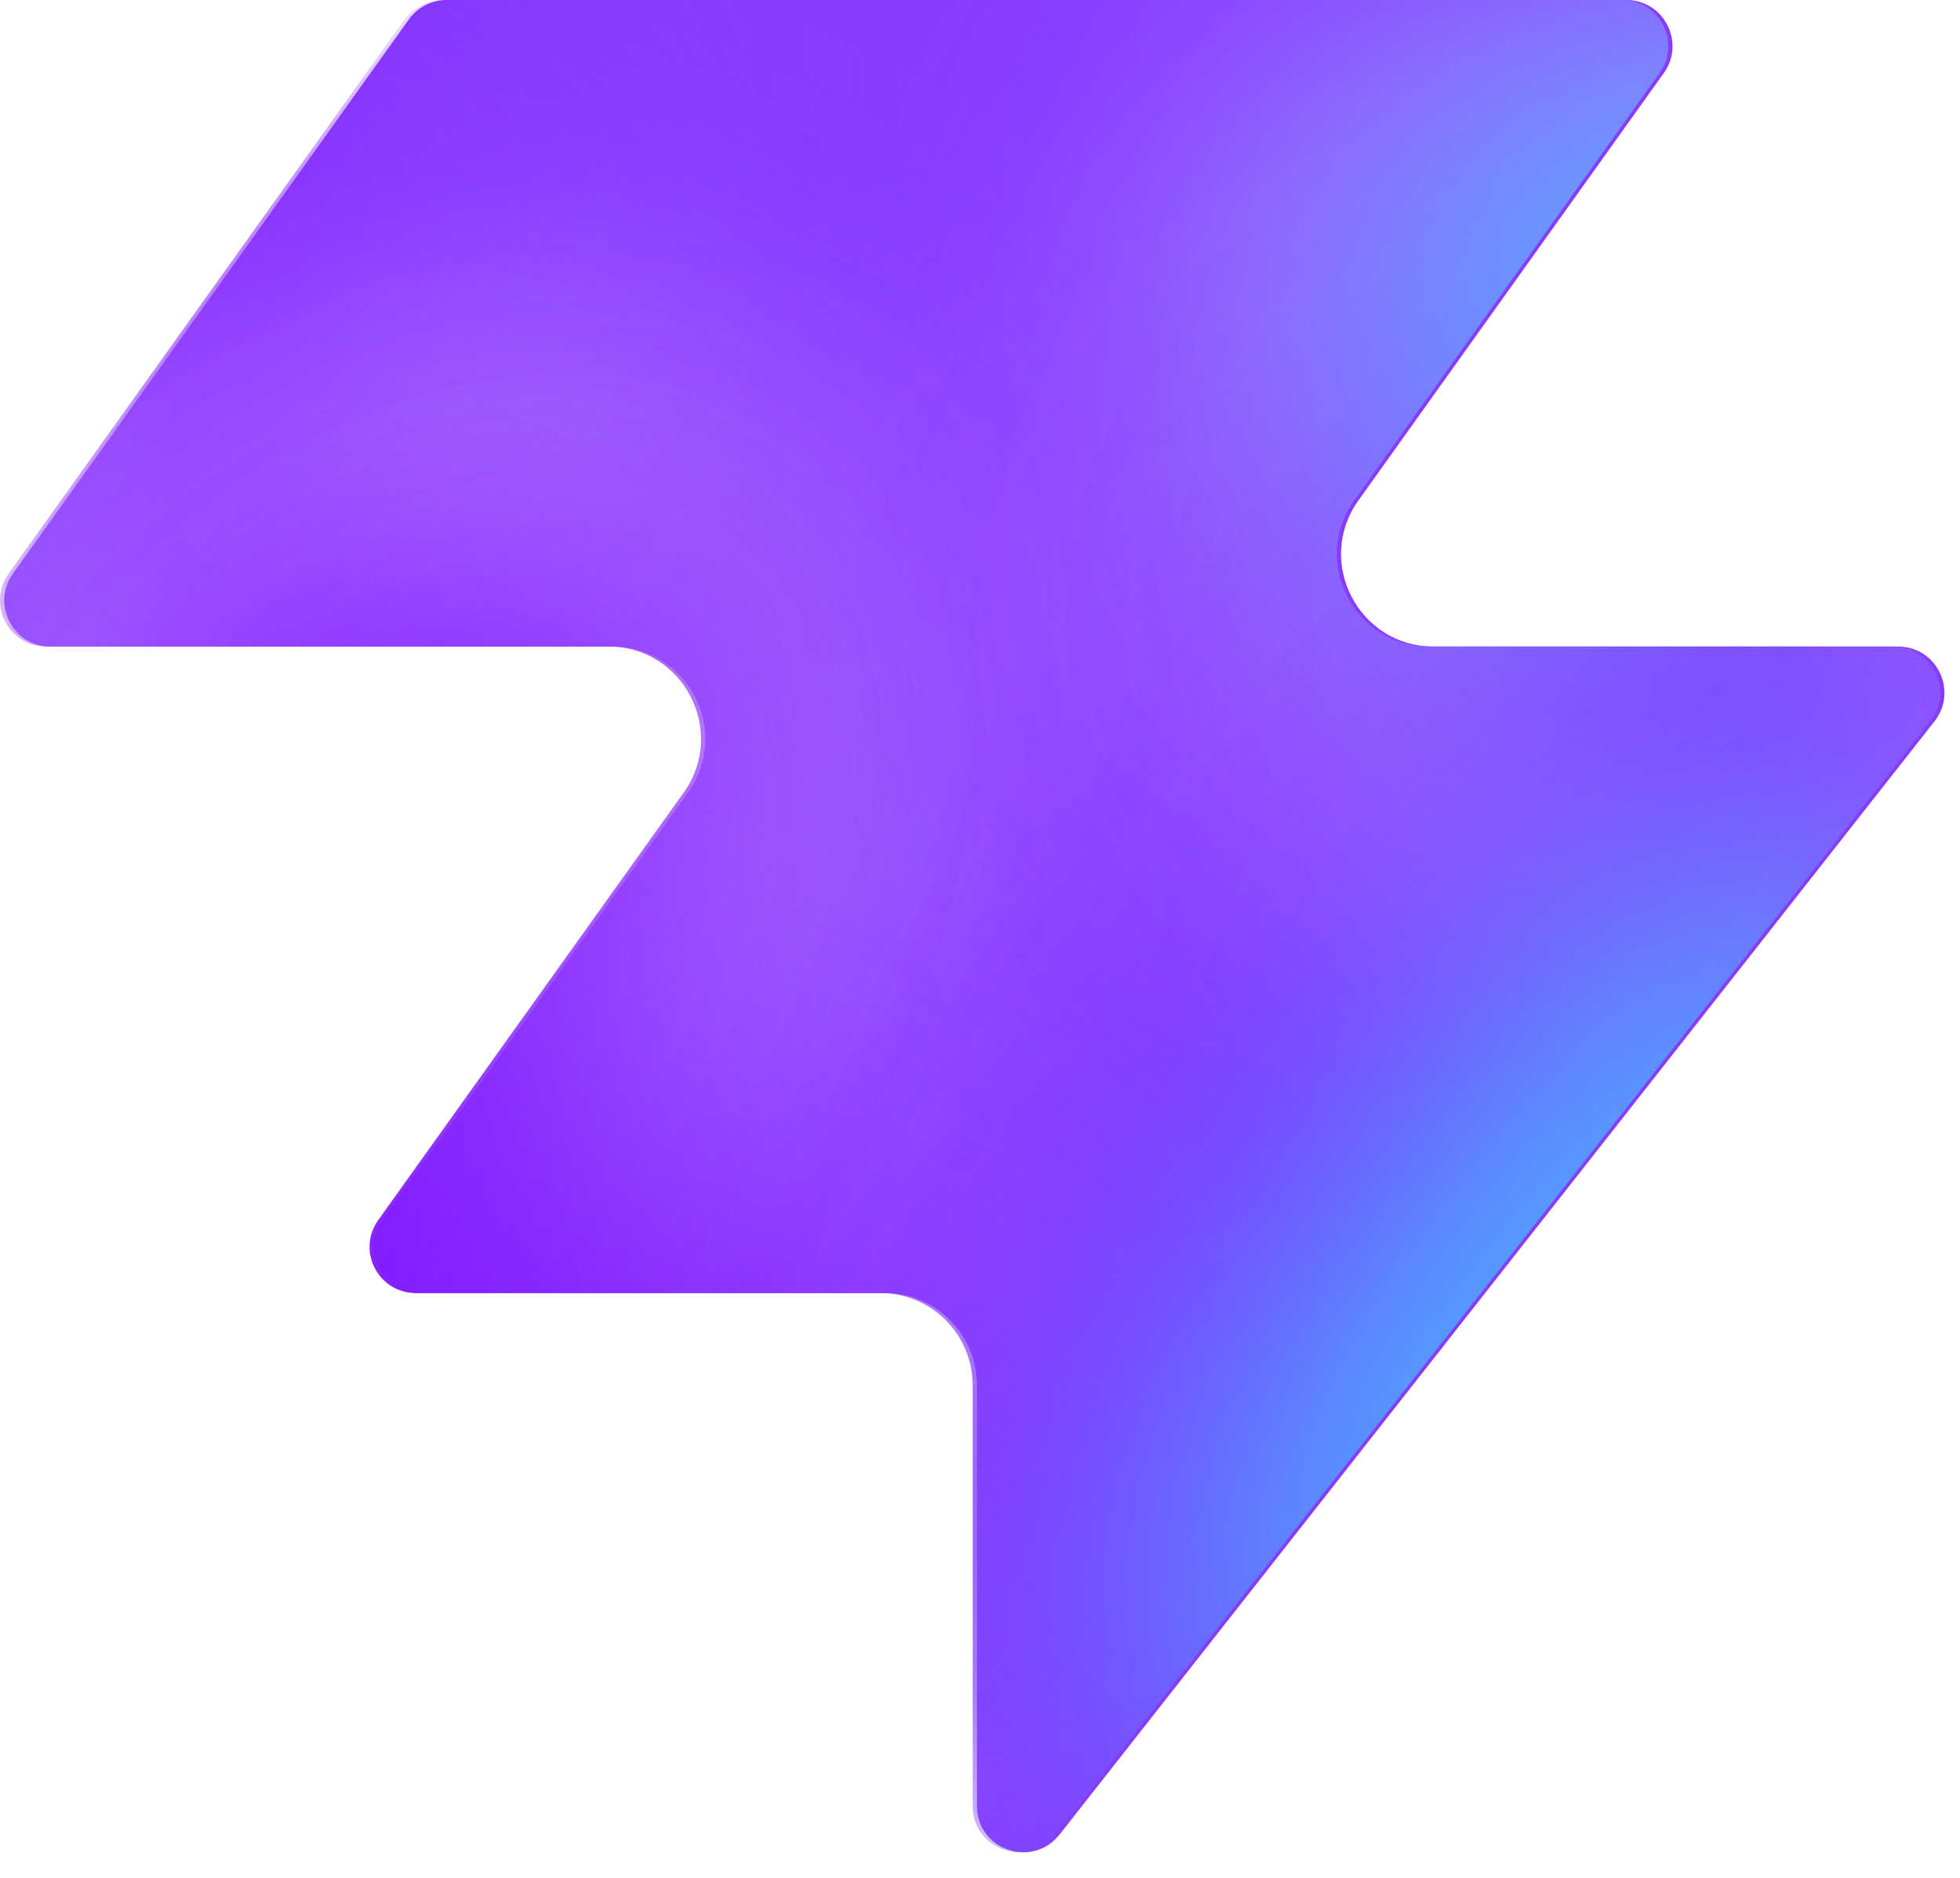
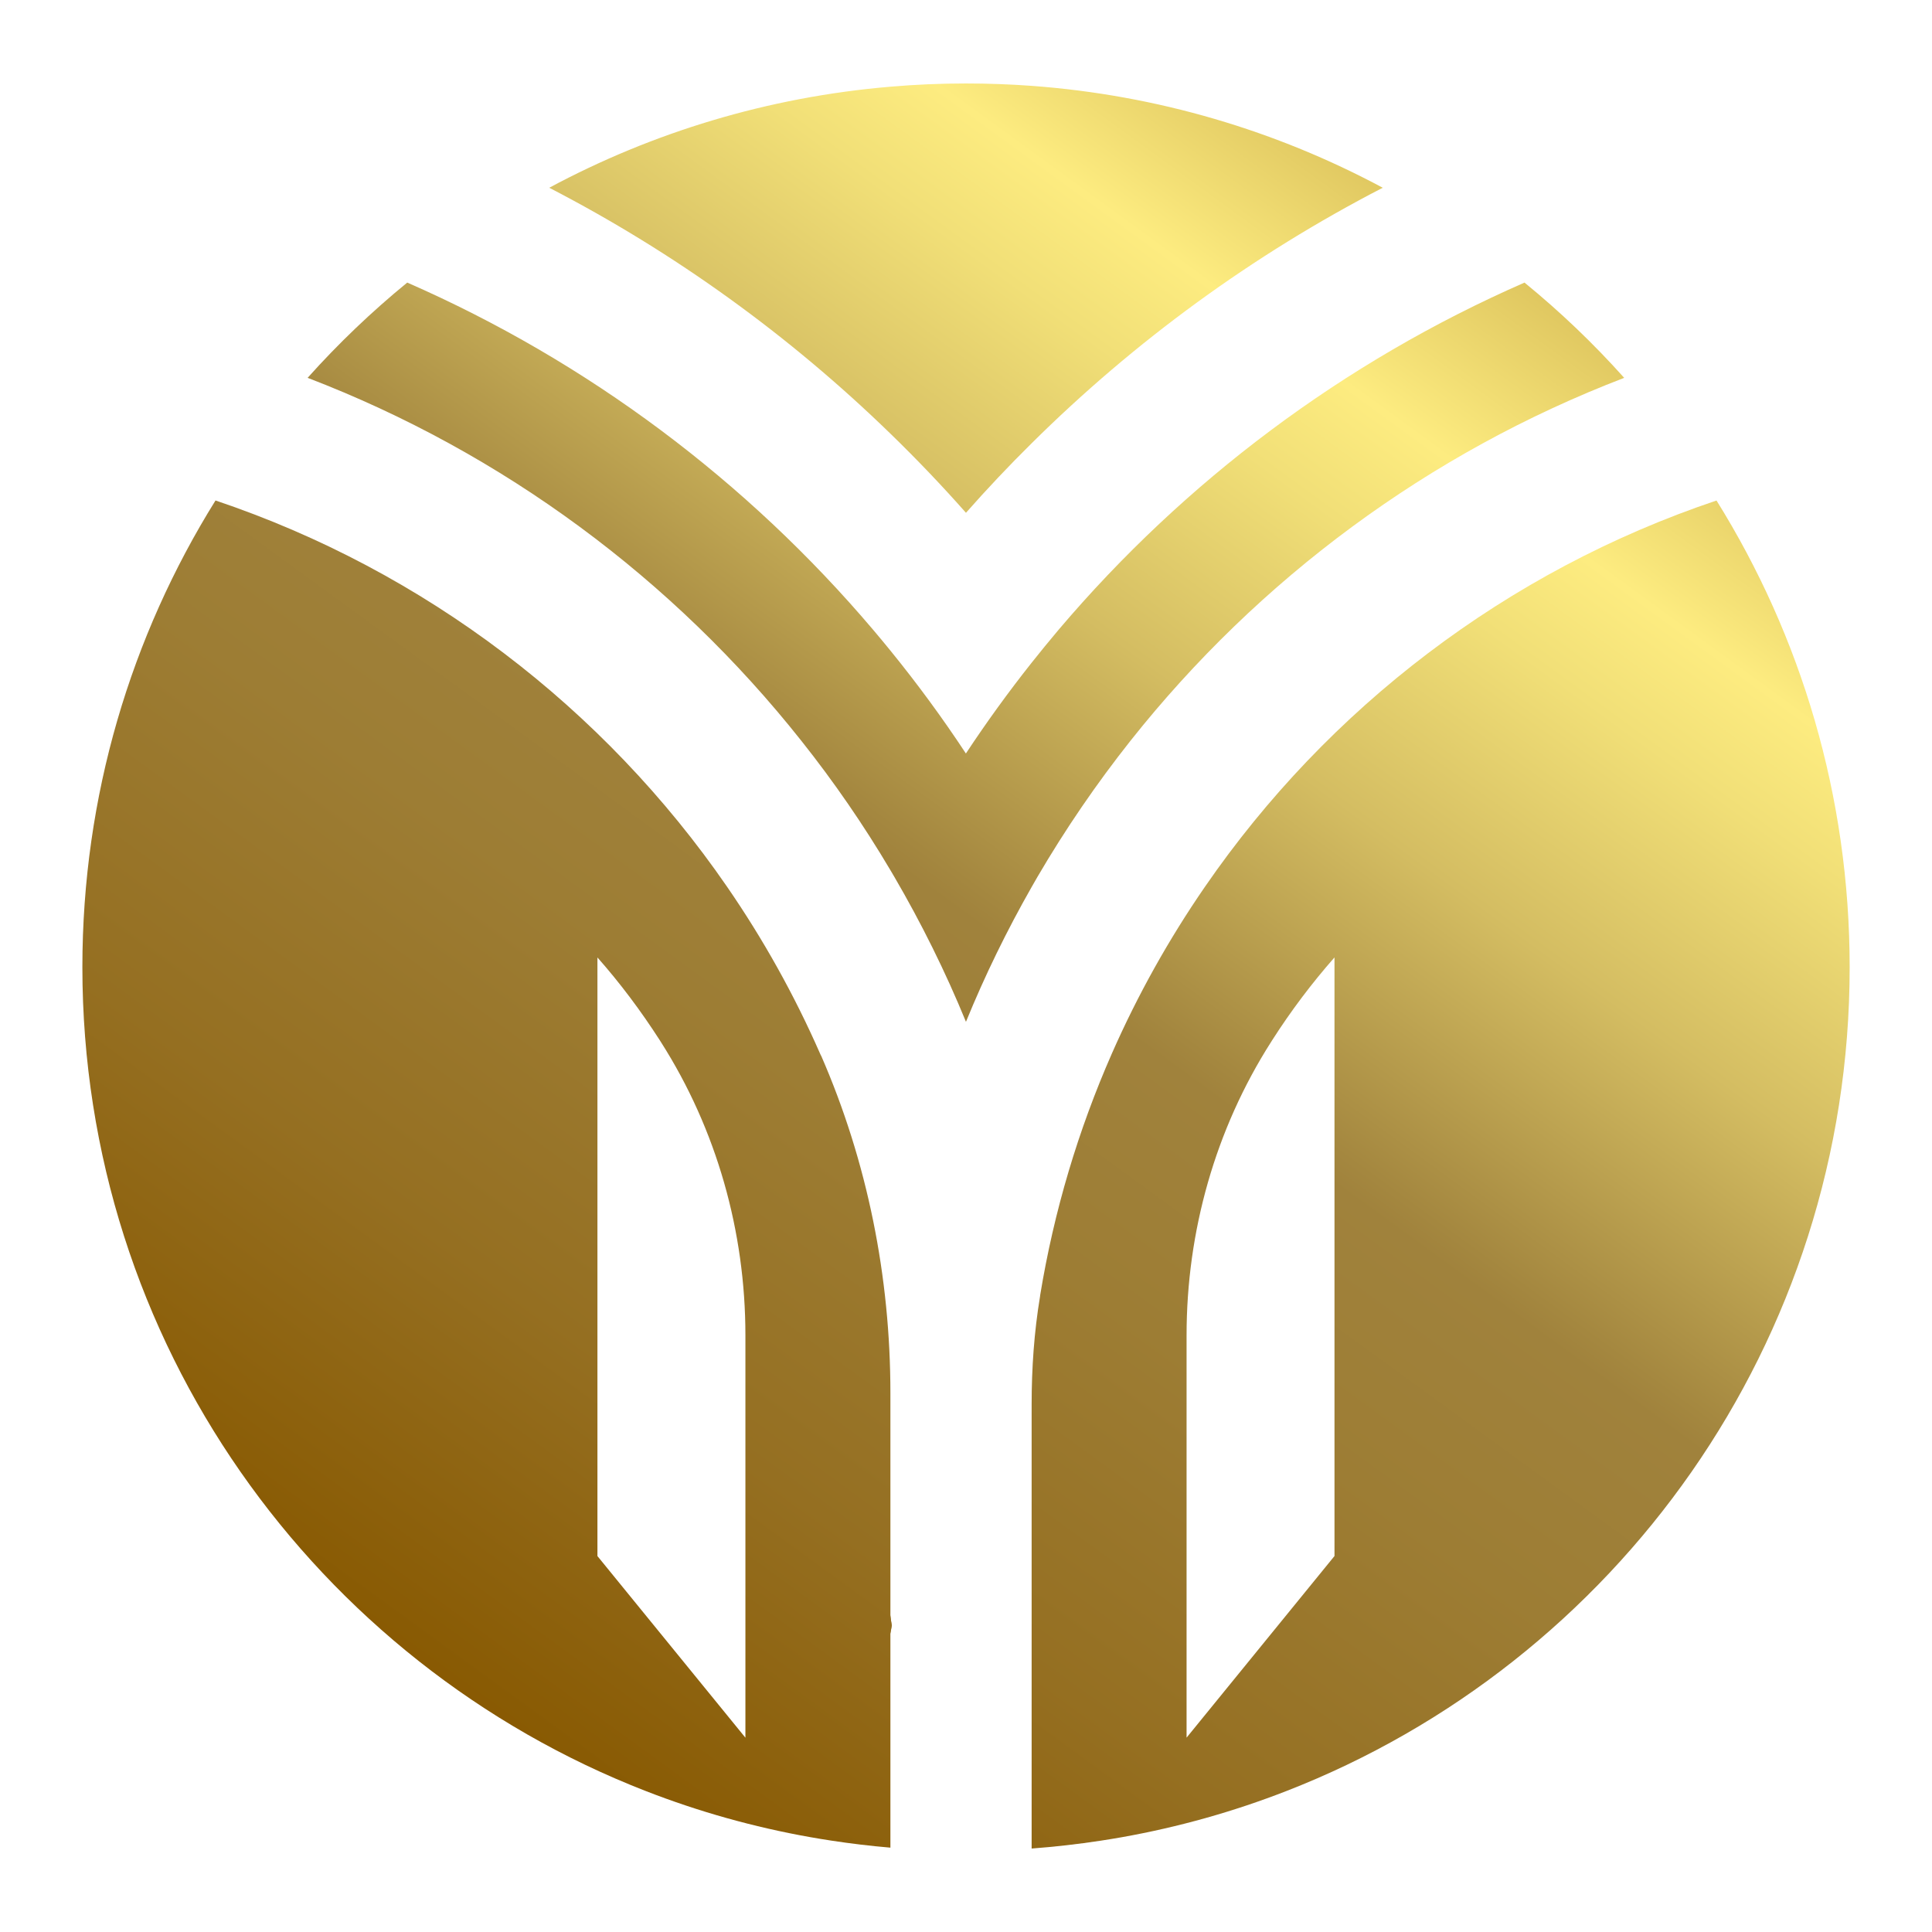
- <svg xmlns="http://www.w3.org/2000/svg" width="48" height="46" fill="none" viewBox="0 0 48 46">
-   <path fill="#863bff" d="M25.946 44.938c-.664.845-2.021.375-2.021-.698V33.937a2.26 2.26 0 0 0-2.262-2.262H10.287c-.92 0-1.456-1.04-.92-1.788l7.48-10.471c1.07-1.497 0-3.578-1.842-3.578H1.237c-.92 0-1.456-1.04-.92-1.788L10.013.474c.214-.297.556-.474.92-.474h28.894c.92 0 1.456 1.04.92 1.788l-7.48 10.471c-1.07 1.498 0 3.579 1.842 3.579h11.377c.943 0 1.473 1.088.89 1.83L25.947 44.94z" style="fill:#863bff;fill:color(display-p3 .525 .23 1);fill-opacity:1" />
-   <mask id="a" width="48" height="46" x="0" y="0" maskUnits="userSpaceOnUse" style="mask-type:alpha">
-     <path fill="#000" d="M25.842 44.938c-.664.844-2.021.375-2.021-.698V33.937a2.26 2.26 0 0 0-2.262-2.262H10.183c-.92 0-1.456-1.04-.92-1.788l7.48-10.471c1.07-1.498 0-3.579-1.842-3.579H1.133c-.92 0-1.456-1.04-.92-1.787L9.91.473c.214-.297.556-.474.92-.474h28.894c.92 0 1.456 1.04.92 1.788l-7.48 10.471c-1.07 1.498 0 3.578 1.842 3.578h11.377c.943 0 1.473 1.088.89 1.832L25.843 44.94z" style="fill:#000;fill-opacity:1" />
-   </mask>
-   <g mask="url(#a)">
-     <g filter="url(#b)">
-       <ellipse cx="5.508" cy="14.704" fill="#ede6ff" rx="5.508" ry="14.704" style="fill:#ede6ff;fill:color(display-p3 .927 .903 1);fill-opacity:1" transform="matrix(.00324 1 1 -.00324 -4.47 31.516)" />
-     </g>
-     <g filter="url(#c)">
-       <ellipse cx="10.399" cy="29.851" fill="#ede6ff" rx="10.399" ry="29.851" style="fill:#ede6ff;fill:color(display-p3 .927 .903 1);fill-opacity:1" transform="matrix(.00324 1 1 -.00324 -39.328 7.883)" />
-     </g>
-     <g filter="url(#d)">
-       <ellipse cx="5.508" cy="30.487" fill="#7e14ff" rx="5.508" ry="30.487" style="fill:#7e14ff;fill:color(display-p3 .492 .077 1);fill-opacity:1" transform="rotate(89.814 -25.913 -14.639)scale(1 -1)" />
-     </g>
-     <g filter="url(#e)">
-       <ellipse cx="5.508" cy="30.599" fill="#7e14ff" rx="5.508" ry="30.599" style="fill:#7e14ff;fill:color(display-p3 .492 .077 1);fill-opacity:1" transform="rotate(89.814 -32.644 -3.334)scale(1 -1)" />
-     </g>
-     <g filter="url(#f)">
-       <ellipse cx="5.508" cy="30.599" fill="#7e14ff" rx="5.508" ry="30.599" style="fill:#7e14ff;fill:color(display-p3 .492 .077 1);fill-opacity:1" transform="matrix(.00324 1 1 -.00324 -34.34 30.47)" />
-     </g>
-     <g filter="url(#g)">
-       <ellipse cx="14.072" cy="22.078" fill="#ede6ff" rx="14.072" ry="22.078" style="fill:#ede6ff;fill:color(display-p3 .927 .903 1);fill-opacity:1" transform="rotate(93.35 24.506 48.493)scale(-1 1)" />
-     </g>
-     <g filter="url(#h)">
-       <ellipse cx="3.47" cy="21.501" fill="#7e14ff" rx="3.47" ry="21.501" style="fill:#7e14ff;fill:color(display-p3 .492 .077 1);fill-opacity:1" transform="rotate(89.009 28.708 47.59)scale(-1 1)" />
-     </g>
-     <g filter="url(#i)">
-       <ellipse cx="3.47" cy="21.501" fill="#7e14ff" rx="3.47" ry="21.501" style="fill:#7e14ff;fill:color(display-p3 .492 .077 1);fill-opacity:1" transform="rotate(89.009 28.708 47.59)scale(-1 1)" />
-     </g>
-     <g filter="url(#j)">
-       <ellipse cx=".387" cy="8.972" fill="#7e14ff" rx="4.407" ry="29.108" style="fill:#7e14ff;fill:color(display-p3 .492 .077 1);fill-opacity:1" transform="rotate(39.51 .387 8.972)" />
-     </g>
-     <g filter="url(#k)">
-       <ellipse cx="47.523" cy="-6.092" fill="#7e14ff" rx="4.407" ry="29.108" style="fill:#7e14ff;fill:color(display-p3 .492 .077 1);fill-opacity:1" transform="rotate(37.892 47.523 -6.092)" />
-     </g>
-     <g filter="url(#l)">
-       <ellipse cx="41.412" cy="6.333" fill="#47bfff" rx="5.971" ry="9.665" style="fill:#47bfff;fill:color(display-p3 .28 .748 1);fill-opacity:1" transform="rotate(37.892 41.412 6.333)" />
-     </g>
-     <g filter="url(#m)">
-       <ellipse cx="-1.879" cy="38.332" fill="#7e14ff" rx="4.407" ry="29.108" style="fill:#7e14ff;fill:color(display-p3 .492 .077 1);fill-opacity:1" transform="rotate(37.892 -1.88 38.332)" />
-     </g>
-     <g filter="url(#n)">
-       <ellipse cx="-1.879" cy="38.332" fill="#7e14ff" rx="4.407" ry="29.108" style="fill:#7e14ff;fill:color(display-p3 .492 .077 1);fill-opacity:1" transform="rotate(37.892 -1.88 38.332)" />
-     </g>
-     <g filter="url(#o)">
-       <ellipse cx="35.651" cy="29.907" fill="#7e14ff" rx="4.407" ry="29.108" style="fill:#7e14ff;fill:color(display-p3 .492 .077 1);fill-opacity:1" transform="rotate(37.892 35.651 29.907)" />
-     </g>
-     <g filter="url(#p)">
-       <ellipse cx="38.418" cy="32.4" fill="#47bfff" rx="5.971" ry="15.297" style="fill:#47bfff;fill:color(display-p3 .28 .748 1);fill-opacity:1" transform="rotate(37.892 38.418 32.4)" />
-     </g>
-   </g>
+ <svg xmlns="http://www.w3.org/2000/svg" id="Layer_1" version="1.1" viewBox="0 0 1080 1080">
  <defs>
-     <filter id="b" width="60.045" height="41.654" x="-19.77" y="16.149" color-interpolation-filters="sRGB" filterUnits="userSpaceOnUse">
-       <feFlood flood-opacity="0" result="BackgroundImageFix" />
-       <feBlend in="SourceGraphic" in2="BackgroundImageFix" result="shape" />
-       <feGaussianBlur result="effect1_foregroundBlur_2002_17158" stdDeviation="7.659" />
-     </filter>
-     <filter id="c" width="90.34" height="51.437" x="-54.613" y="-7.533" color-interpolation-filters="sRGB" filterUnits="userSpaceOnUse">
-       <feFlood flood-opacity="0" result="BackgroundImageFix" />
-       <feBlend in="SourceGraphic" in2="BackgroundImageFix" result="shape" />
-       <feGaussianBlur result="effect1_foregroundBlur_2002_17158" stdDeviation="7.659" />
-     </filter>
-     <filter id="d" width="79.355" height="29.4" x="-49.64" y="2.03" color-interpolation-filters="sRGB" filterUnits="userSpaceOnUse">
-       <feFlood flood-opacity="0" result="BackgroundImageFix" />
-       <feBlend in="SourceGraphic" in2="BackgroundImageFix" result="shape" />
-       <feGaussianBlur result="effect1_foregroundBlur_2002_17158" stdDeviation="4.596" />
-     </filter>
-     <filter id="e" width="79.579" height="29.4" x="-45.045" y="20.029" color-interpolation-filters="sRGB" filterUnits="userSpaceOnUse">
-       <feFlood flood-opacity="0" result="BackgroundImageFix" />
-       <feBlend in="SourceGraphic" in2="BackgroundImageFix" result="shape" />
-       <feGaussianBlur result="effect1_foregroundBlur_2002_17158" stdDeviation="4.596" />
-     </filter>
-     <filter id="f" width="79.579" height="29.4" x="-43.513" y="21.178" color-interpolation-filters="sRGB" filterUnits="userSpaceOnUse">
-       <feFlood flood-opacity="0" result="BackgroundImageFix" />
-       <feBlend in="SourceGraphic" in2="BackgroundImageFix" result="shape" />
-       <feGaussianBlur result="effect1_foregroundBlur_2002_17158" stdDeviation="4.596" />
-     </filter>
-     <filter id="g" width="74.749" height="58.852" x="15.756" y="-17.901" color-interpolation-filters="sRGB" filterUnits="userSpaceOnUse">
-       <feFlood flood-opacity="0" result="BackgroundImageFix" />
-       <feBlend in="SourceGraphic" in2="BackgroundImageFix" result="shape" />
-       <feGaussianBlur result="effect1_foregroundBlur_2002_17158" stdDeviation="7.659" />
-     </filter>
-     <filter id="h" width="61.377" height="25.362" x="23.548" y="2.284" color-interpolation-filters="sRGB" filterUnits="userSpaceOnUse">
-       <feFlood flood-opacity="0" result="BackgroundImageFix" />
-       <feBlend in="SourceGraphic" in2="BackgroundImageFix" result="shape" />
-       <feGaussianBlur result="effect1_foregroundBlur_2002_17158" stdDeviation="4.596" />
-     </filter>
-     <filter id="i" width="61.377" height="25.362" x="23.548" y="2.284" color-interpolation-filters="sRGB" filterUnits="userSpaceOnUse">
-       <feFlood flood-opacity="0" result="BackgroundImageFix" />
-       <feBlend in="SourceGraphic" in2="BackgroundImageFix" result="shape" />
-       <feGaussianBlur result="effect1_foregroundBlur_2002_17158" stdDeviation="4.596" />
-     </filter>
-     <filter id="j" width="56.045" height="63.649" x="-27.636" y="-22.853" color-interpolation-filters="sRGB" filterUnits="userSpaceOnUse">
-       <feFlood flood-opacity="0" result="BackgroundImageFix" />
-       <feBlend in="SourceGraphic" in2="BackgroundImageFix" result="shape" />
-       <feGaussianBlur result="effect1_foregroundBlur_2002_17158" stdDeviation="4.596" />
-     </filter>
-     <filter id="k" width="54.814" height="64.646" x="20.116" y="-38.415" color-interpolation-filters="sRGB" filterUnits="userSpaceOnUse">
-       <feFlood flood-opacity="0" result="BackgroundImageFix" />
-       <feBlend in="SourceGraphic" in2="BackgroundImageFix" result="shape" />
-       <feGaussianBlur result="effect1_foregroundBlur_2002_17158" stdDeviation="4.596" />
-     </filter>
-     <filter id="l" width="33.541" height="35.313" x="24.641" y="-11.323" color-interpolation-filters="sRGB" filterUnits="userSpaceOnUse">
-       <feFlood flood-opacity="0" result="BackgroundImageFix" />
-       <feBlend in="SourceGraphic" in2="BackgroundImageFix" result="shape" />
-       <feGaussianBlur result="effect1_foregroundBlur_2002_17158" stdDeviation="4.596" />
-     </filter>
-     <filter id="m" width="54.814" height="64.646" x="-29.286" y="6.009" color-interpolation-filters="sRGB" filterUnits="userSpaceOnUse">
-       <feFlood flood-opacity="0" result="BackgroundImageFix" />
-       <feBlend in="SourceGraphic" in2="BackgroundImageFix" result="shape" />
-       <feGaussianBlur result="effect1_foregroundBlur_2002_17158" stdDeviation="4.596" />
-     </filter>
-     <filter id="n" width="54.814" height="64.646" x="-29.286" y="6.009" color-interpolation-filters="sRGB" filterUnits="userSpaceOnUse">
-       <feFlood flood-opacity="0" result="BackgroundImageFix" />
-       <feBlend in="SourceGraphic" in2="BackgroundImageFix" result="shape" />
-       <feGaussianBlur result="effect1_foregroundBlur_2002_17158" stdDeviation="4.596" />
-     </filter>
-     <filter id="o" width="54.814" height="64.646" x="8.244" y="-2.416" color-interpolation-filters="sRGB" filterUnits="userSpaceOnUse">
-       <feFlood flood-opacity="0" result="BackgroundImageFix" />
-       <feBlend in="SourceGraphic" in2="BackgroundImageFix" result="shape" />
-       <feGaussianBlur result="effect1_foregroundBlur_2002_17158" stdDeviation="4.596" />
-     </filter>
-     <filter id="p" width="39.409" height="43.623" x="18.713" y="10.588" color-interpolation-filters="sRGB" filterUnits="userSpaceOnUse">
-       <feFlood flood-opacity="0" result="BackgroundImageFix" />
-       <feBlend in="SourceGraphic" in2="BackgroundImageFix" result="shape" />
-       <feGaussianBlur result="effect1_foregroundBlur_2002_17158" stdDeviation="4.596" />
-     </filter>
+     <style>
+       .st0 {
+         fill: url(#linear-gradient2);
+       }
+ 
+       .st1 {
+         fill: url(#linear-gradient1);
+       }
+ 
+       .st2 {
+         fill: url(#linear-gradient4);
+       }
+ 
+       .st3 {
+         fill: url(#linear-gradient5);
+       }
+ 
+       .st4 {
+         fill: url(#linear-gradient3);
+       }
+ 
+       .st5 {
+         fill: url(#linear-gradient);
+       }
+     </style>
+     <linearGradient id="linear-gradient" x1="83.1" y1="112.84" x2="1019.67" y2="1398.07" gradientTransform="translate(0 1079.276) scale(1 -1)" gradientUnits="userSpaceOnUse">
+       <stop offset=".07" stop-color="#885901" />
+       <stop offset=".07" stop-color="#885901" />
+       <stop offset=".2" stop-color="#956f21" />
+       <stop offset=".32" stop-color="#9d7d34" />
+       <stop offset=".4" stop-color="#a0823c" />
+       <stop offset=".41" stop-color="#a4873f" />
+       <stop offset=".51" stop-color="#d4bd62" />
+       <stop offset=".59" stop-color="#f1df77" />
+       <stop offset=".63" stop-color="#fdec80" />
+       <stop offset=".89" stop-color="#885901" />
+     </linearGradient>
+     <linearGradient id="linear-gradient1" x1="326.14" y1="-64.24" x2="1262.71" y2="1220.97" gradientTransform="translate(0 1079.276) scale(1 -1)" gradientUnits="userSpaceOnUse">
+       <stop offset=".07" stop-color="#885901" />
+       <stop offset=".07" stop-color="#885901" />
+       <stop offset=".2" stop-color="#956f21" />
+       <stop offset=".32" stop-color="#9d7d34" />
+       <stop offset=".4" stop-color="#a0823c" />
+       <stop offset=".41" stop-color="#a4873f" />
+       <stop offset=".51" stop-color="#d4bd62" />
+       <stop offset=".59" stop-color="#f1df77" />
+       <stop offset=".63" stop-color="#fdec80" />
+       <stop offset=".89" stop-color="#885901" />
+     </linearGradient>
+     <linearGradient id="linear-gradient2" x1="22.05" y1="157.34" x2="958.62" y2="1442.57" gradientTransform="translate(0 1079.276) scale(1 -1)" gradientUnits="userSpaceOnUse">
+       <stop offset=".07" stop-color="#885901" />
+       <stop offset=".07" stop-color="#885901" />
+       <stop offset=".2" stop-color="#956f21" />
+       <stop offset=".32" stop-color="#9d7d34" />
+       <stop offset=".4" stop-color="#a0823c" />
+       <stop offset=".41" stop-color="#a4873f" />
+       <stop offset=".51" stop-color="#d4bd62" />
+       <stop offset=".59" stop-color="#f1df77" />
+       <stop offset=".63" stop-color="#fdec80" />
+       <stop offset=".89" stop-color="#885901" />
+     </linearGradient>
+     <linearGradient id="linear-gradient3" x1="-28.52" y1="194.19" x2="908.05" y2="1479.42" gradientTransform="translate(0 1079.276) scale(1 -1)" gradientUnits="userSpaceOnUse">
+       <stop offset=".07" stop-color="#885901" />
+       <stop offset=".07" stop-color="#885901" />
+       <stop offset=".2" stop-color="#956f21" />
+       <stop offset=".32" stop-color="#9d7d34" />
+       <stop offset=".4" stop-color="#a0823c" />
+       <stop offset=".41" stop-color="#a4873f" />
+       <stop offset=".51" stop-color="#d4bd62" />
+       <stop offset=".59" stop-color="#f1df77" />
+       <stop offset=".63" stop-color="#fdec80" />
+       <stop offset=".89" stop-color="#885901" />
+     </linearGradient>
+     <linearGradient id="linear-gradient4" x1="411.36" y1="-126.35" x2="1347.92" y2="1158.89" gradientTransform="translate(0 1079.276) scale(1 -1)" gradientUnits="userSpaceOnUse">
+       <stop offset=".07" stop-color="#885901" />
+       <stop offset=".07" stop-color="#885901" />
+       <stop offset=".2" stop-color="#956f21" />
+       <stop offset=".32" stop-color="#9d7d34" />
+       <stop offset=".4" stop-color="#a0823c" />
+       <stop offset=".41" stop-color="#a4873f" />
+       <stop offset=".51" stop-color="#d4bd62" />
+       <stop offset=".59" stop-color="#f1df77" />
+       <stop offset=".63" stop-color="#fdec80" />
+       <stop offset=".89" stop-color="#885901" />
+     </linearGradient>
+     <linearGradient id="linear-gradient5" x1="326.14" y1="-64.24" x2="1262.71" y2="1220.97" gradientTransform="translate(0 1079.276) scale(1 -1)" gradientUnits="userSpaceOnUse">
+       <stop offset=".07" stop-color="#885901" />
+       <stop offset=".07" stop-color="#885901" />
+       <stop offset=".2" stop-color="#956f21" />
+       <stop offset=".32" stop-color="#9d7d34" />
+       <stop offset=".4" stop-color="#a0823c" />
+       <stop offset=".41" stop-color="#a4873f" />
+       <stop offset=".51" stop-color="#d4bd62" />
+       <stop offset=".59" stop-color="#f1df77" />
+       <stop offset=".63" stop-color="#fdec80" />
+       <stop offset=".89" stop-color="#885901" />
+     </linearGradient>
  </defs>
+   <path class="st5" d="M458.95,590.11c-.21-.39-.36-.82-.57-1.24-14.41-32.83-31.83-64-51.95-93.18-68.77-99.85-168.81-176.51-285.96-215.92-47.18,75.72-74.42,165.15-74.42,260.89,0,209.73,130.66,388.93,315.02,460.57,29.39,11.45,60.13,20.12,91.94,25.76,3.9.69,7.76,1.33,11.72,1.93,10.9,1.66,21.93,2.99,33.01,3.93v-254.1c0-64.88-12.81-129.24-38.75-188.68l-.03.03ZM416.67,971.36l-82.7-101.51v-334.62c12.66,14.32,24.25,29.78,34.91,46.36.18.33.33.6.57.91,31.17,48.9,47.24,105.95,47.24,163.94v224.95l-.03-.03Z" />
+   <path class="st1" d="M498.49,908.63c-.24,1.54-.48,3.05-.79,4.59v-10.27c.24,1.87.48,3.78.79,5.68Z" />
+   <path class="st0" d="M907.98,211.21c-109.34,41.89-204.45,112.6-276,202.84-19,23.98-36.36,49.35-51.92,75.93-1.15,1.96-2.27,3.93-3.38,5.89-13.77,24.19-26.1,49.35-36.7,75.33-11.51-28.09-24.95-55.18-40.11-81.16h0c-.72-1.24-1.45-2.48-2.17-3.68-14.95-25.25-31.59-49.41-49.77-72.28h0c-71.55-90.25-166.63-160.95-275.97-202.87,17.16-19.18,35.76-36.94,55.69-53.25h0c101.03,44.22,189.98,111.03,260.35,193.99,3.26,3.84,6.46,7.7,9.66,11.63,15.01,18.45,29.15,37.69,42.28,57.63,11.51-17.43,23.77-34.37,36.7-50.68,4.95-6.25,10.03-12.44,15.19-18.57,70.4-82.97,159.35-149.78,260.38-193.99,19.93,16.28,38.57,34.07,55.72,53.25h.03Z" />
+   <path class="st4" d="M772.91,104.98c-72.61,37.51-138.72,85.81-196.23,142.83-12.66,12.5-24.92,25.49-36.7,38.84-13.53-15.31-27.64-30.08-42.28-44.28-56.21-54.64-120.42-101.09-190.67-137.42,57.66-30.93,122.17-50.68,190.67-56.48,13.95-1.21,28.03-1.81,42.28-1.81,12.35,0,24.59.45,36.7,1.33,70.58,5.19,137.03,25.22,196.23,56.93v.06Z" />
+   <path class="st2" d="M959.51,279.8c-117.19,39.38-217.22,116.07-285.96,215.95-20.12,29.18-37.54,60.32-51.98,93.12h0c-18.76,42.65-32.38,88.01-40.14,135.34v.06s-.03.24-.03.36c-3.32,19.99-4.71,40.2-4.71,60.47v248.24c13.02-.97,25.88-2.45,38.57-4.38,3.96-.6,7.82-1.24,11.75-1.93,31.8-5.65,62.52-14.32,91.91-25.76,184.39-71.67,315.05-250.84,315.05-460.57,0-95.74-27.24-185.18-74.42-260.89h-.03ZM745.97,869.85l-82.67,101.51v-224.95c0-57.96,16.04-115.04,47.24-163.94.18-.3.39-.57.57-.91,10.6-16.58,22.26-32.02,34.88-46.36v334.62l-.03.03Z" />
+   <path class="st3" d="M498.49,908.63c-.24,1.54-.48,3.05-.79,4.59v-10.27c.24,1.87.48,3.78.79,5.68Z" />
</svg>
